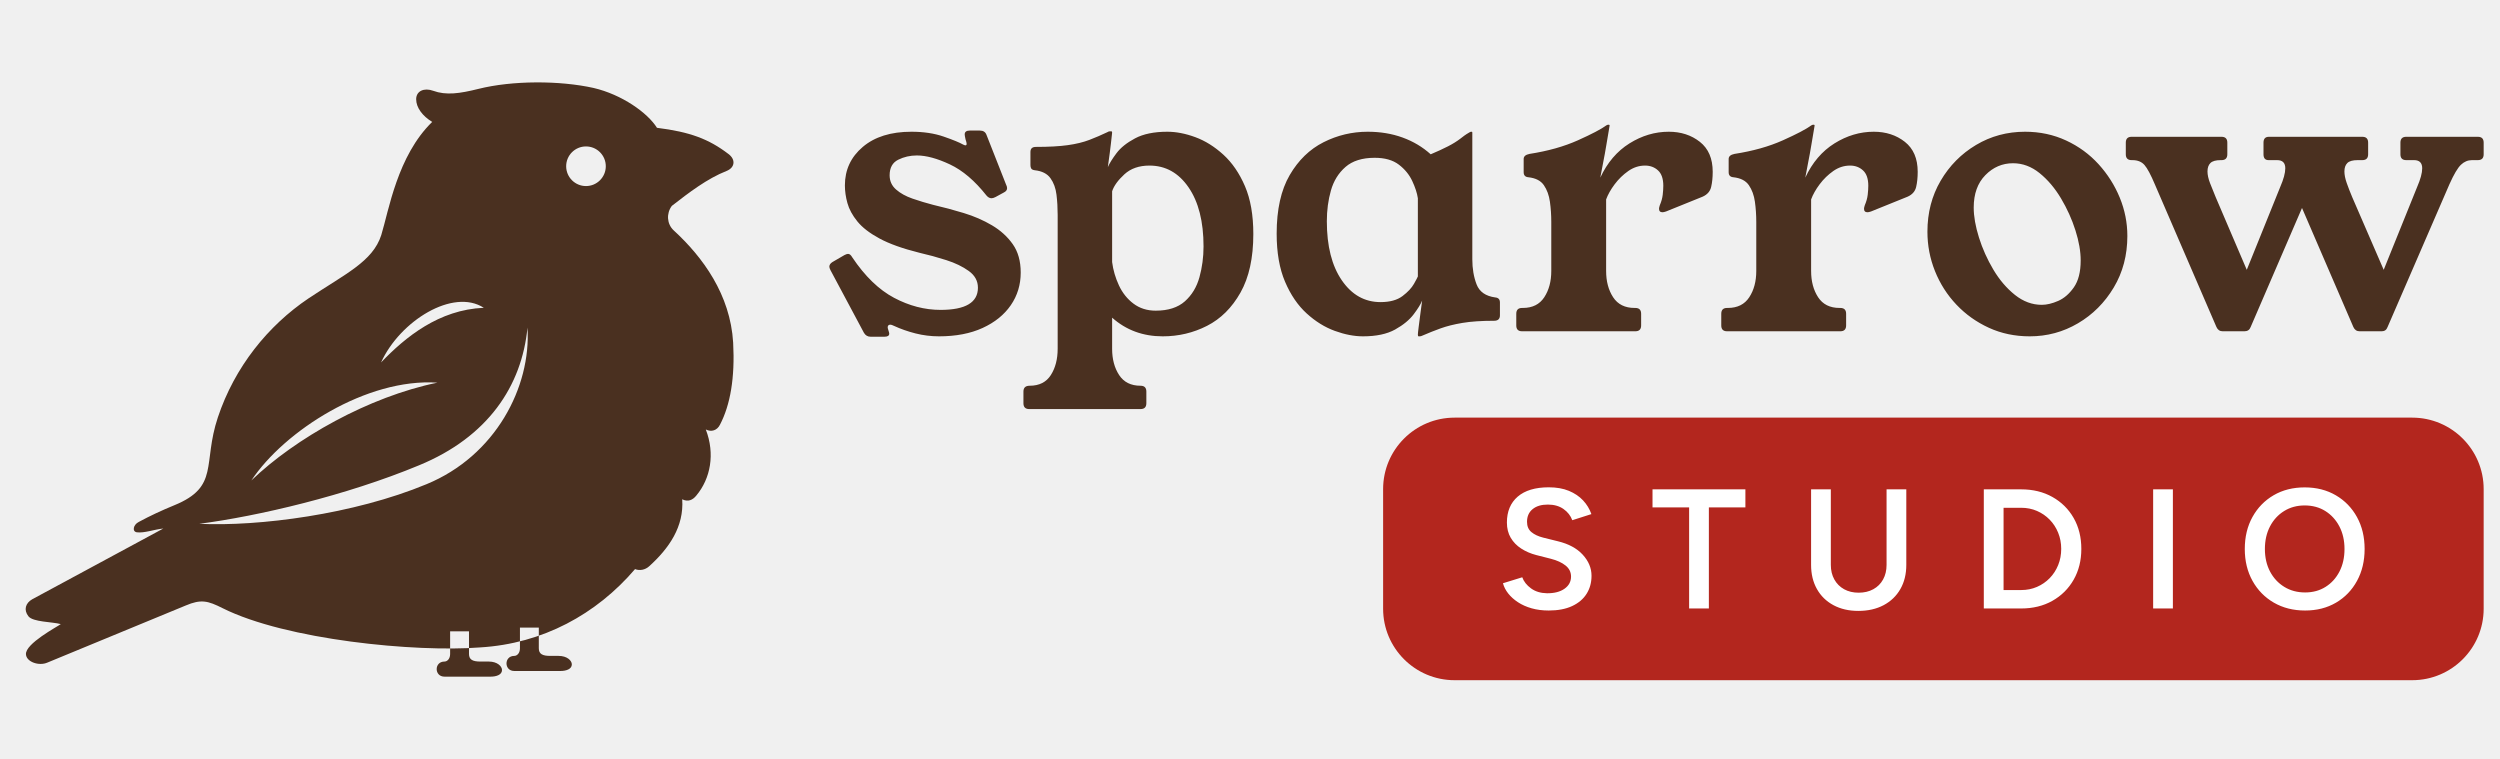
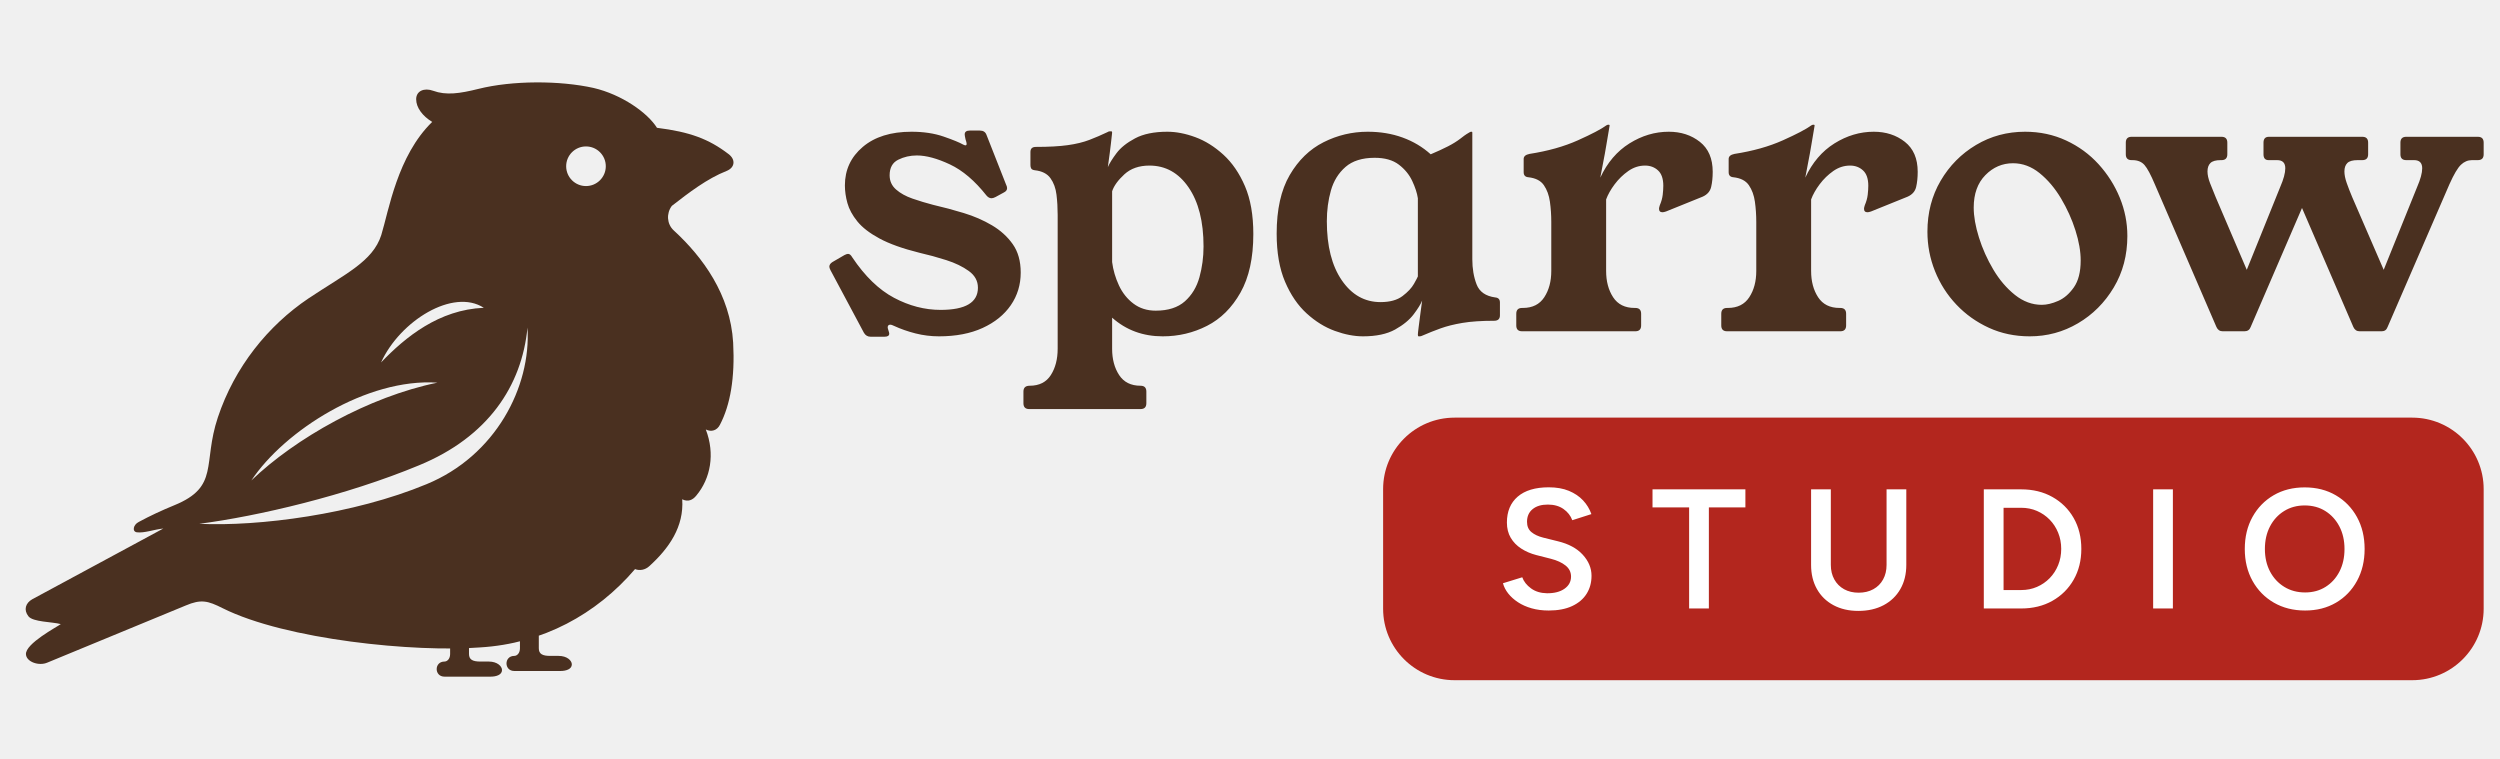
<svg xmlns="http://www.w3.org/2000/svg" viewBox="-10.57 -0.28 154.25 46.82" width="154.25" height="46.82">
  <g id="bird" transform="translate(-9.574 0.722) scale(0.0582104) translate(-95 -135)">
    <g transform="translate(-32 8)">
-       <path fill="#4A3020" fill-rule="evenodd" d="M 806.242,245.252 C 841.103,249.617 861,257 882,273 c 8,6 6.8,14.5 -2,18 -20.4,8 -40,23 -58,37 -6,8 -5.3,19.3 2,26 30.8,28.3 60,68 63,119 2,37 -3,66 -14,87 -3,6 -9,8 -15,5 10,26 5,52 -10,70 -4,5 -9,7 -15,4 2,29 -13.9,51.9 -35,71 -4.2,3.8 -10,5 -15,3 -41,48 -98,79 -164,83 -68.7,5.4 -206.1,-8 -273.2,-41.6 -15.7,-7.9 -22.8,-9.7 -39.1,-2.8 l -146.487,60.454 c -9,4 -22.301,-0.656 -22.801,-8.656 -1.023,-11.327 33.37,-29.372 36.904,-32.095 C 165.205,768.81 144.8,769.2 140,763 c -5.3,-6.8 -3,-14 4,-18 l 139,-75 c -10,1 -20,5 -28,4 -5.3,-0.7 -4,-8 2,-11 11.8,-6.4 24.5,-12.3 37.7,-17.7 48.1,-19.7 29.7,-43.8 46.1,-93.1 17.8,-53.4 53.1,-97.2 96.2,-126.2 39,-26 68,-39 77,-67 8,-26 17,-84 54,-120 -10,-6 -17,-15 -17,-24 0,-9 8.7,-12.4 18,-9 13.7,5 28,3 48,-2 36,-9 86,-9 122,-1 30,7 57.242,26.252 67.242,42.252 z M 587,779 h 20 v 24 c 0,6 4,8 12,8 h 9 c 9,0 14,5 14,9 0,5 -6,7 -12,7 h -49 c -11,0 -11,-16 0,-16 3,0 6,-3 6,-8 z m 74,-4 h 20 v 22 c 0,6 4,8 12,8 h 9 c 9,0 14,5 14,9 0,5 -6,7 -12,7 h -49 c -11,0 -11,-16 0,-16 3,0 6,-3 6,-8 z M 710,286 a 21,21 0 1,0 42,0 a 21,21 0 1,0 -42,0 z M 669,457 c -6,62 -42,116 -115,146 -77,32 -171,54 -233,62 63,3 164,-10 241,-42 73,-30 111,-103 107,-166 z m -95.46,58.386 C 500.985,530.214 422.836,574.31 376.291,619.079 411.28,566.493 498.54,510.386 573.54,515.386 Z m 49.161,-79.36 c -47.597,2 -83.13,31.052 -108.926,57.943 20.143,-44.184 76.451,-78.984 108.926,-57.943 z" />
+       <clipPath id="bird-cutouts" clipPathUnits="userSpaceOnUse">
+         <path clip-rule="evenodd" d="M 0,0 H 1024 V 1024 H 0 Z M 710,286 a 21,21 0 1,0 42,0 a 21,21 0 1,0 -42,0 z M 669,457 c -6,62 -42,116 -115,146 -77,32 -171,54 -233,62 63,3 164,-10 241,-42 73,-30 111,-103 107,-166 z m -95.46,58.386 C 500.985,530.214 422.836,574.31 376.291,619.079 411.28,566.493 498.54,510.386 573.54,515.386 Z m 49.161,-79.36 c -47.597,2 -83.13,31.052 -108.926,57.943 20.143,-44.184 76.451,-78.984 108.926,-57.943 z" />
+       </clipPath>
+       <path fill="#4A3020" clip-path="url(#bird-cutouts)" d="M 806.242,245.252 C 841.103,249.617 861,257 882,273 c 8,6 6.8,14.5 -2,18 -20.4,8 -40,23 -58,37 -6,8 -5.3,19.3 2,26 30.8,28.3 60,68 63,119 2,37 -3,66 -14,87 -3,6 -9,8 -15,5 10,26 5,52 -10,70 -4,5 -9,7 -15,4 2,29 -13.9,51.9 -35,71 -4.2,3.8 -10,5 -15,3 -41,48 -98,79 -164,83 -68.7,5.4 -206.1,-8 -273.2,-41.6 -15.7,-7.9 -22.8,-9.7 -39.1,-2.8 l -146.487,60.454 c -9,4 -22.301,-0.656 -22.801,-8.656 -1.023,-11.327 33.37,-29.372 36.904,-32.095 C 165.205,768.81 144.8,769.2 140,763 c -5.3,-6.8 -3,-14 4,-18 l 139,-75 c -10,1 -20,5 -28,4 -5.3,-0.7 -4,-8 2,-11 11.8,-6.4 24.5,-12.3 37.7,-17.7 48.1,-19.7 29.7,-43.8 46.1,-93.1 17.8,-53.4 53.1,-97.2 96.2,-126.2 39,-26 68,-39 77,-67 8,-26 17,-84 54,-120 -10,-6 -17,-15 -17,-24 0,-9 8.7,-12.4 18,-9 13.7,5 28,3 48,-2 36,-9 86,-9 122,-1 30,7 57.242,26.252 67.242,42.252 z M 587,779 h 20 v 24 c 0,6 4,8 12,8 h 9 c 9,0 14,5 14,9 0,5 -6,7 -12,7 h -49 c -11,0 -11,-16 0,-16 3,0 6,-3 6,-8 z m 74,-4 h 20 v 22 c 0,6 4,8 12,8 h 9 c 9,0 14,5 14,9 0,5 -6,7 -12,7 h -49 c -11,0 -11,-16 0,-16 3,0 6,-3 6,-8 z" />
    </g>
  </g>
  <path id="name" fill="#4A3020" d="M50.848 11.88Q50.704 11.952 50.608 11.952Q50.44 11.952 50.296 11.784Q49.216 10.416 48.04 9.864Q46.864 9.312 46.0 9.312Q45.376 9.312 44.848 9.576Q44.32 9.84 44.32 10.536Q44.32 11.064 44.716 11.412Q45.112 11.76 45.736 11.976Q46.36 12.192 47.008 12.36Q47.944 12.576 48.892 12.864Q49.84 13.152 50.632 13.62Q51.424 14.088 51.916 14.784Q52.408 15.48 52.408 16.536Q52.408 17.664 51.796 18.552Q51.184 19.44 50.056 19.956Q48.928 20.472 47.368 20.472Q46.624 20.472 45.916 20.292Q45.208 20.112 44.584 19.824Q44.44 19.752 44.368 19.752Q44.2 19.752 44.2 19.92Q44.2 19.968 44.248 20.112Q44.296 20.256 44.296 20.304Q44.296 20.496 44.008 20.496H43.144Q42.88 20.496 42.736 20.256L40.672 16.392Q40.6 16.248 40.6 16.176Q40.6 16.008 40.792 15.888L41.536 15.456Q41.68 15.384 41.752 15.384Q41.896 15.384 42.016 15.6Q43.192 17.352 44.596 18.096Q46.0 18.84 47.464 18.84Q49.768 18.84 49.768 17.472Q49.768 16.848 49.204 16.44Q48.64 16.032 47.812 15.768Q46.984 15.504 46.144 15.312Q44.608 14.928 43.696 14.436Q42.784 13.944 42.328 13.38Q41.872 12.816 41.716 12.252Q41.56 11.688 41.56 11.16Q41.56 9.72 42.664 8.784Q43.768 7.848 45.664 7.848Q46.792 7.848 47.656 8.148Q48.52 8.448 48.856 8.64Q48.952 8.688 49.0 8.688Q49.072 8.688 49.072 8.592Q49.072 8.52 49.0 8.304Q48.976 8.184 48.964 8.124Q48.952 8.064 48.952 8.016Q48.952 7.776 49.264 7.776H49.888Q50.2 7.776 50.296 8.04L51.496 11.088Q51.568 11.232 51.568 11.328Q51.568 11.496 51.376 11.592ZM57.784 10.032Q57.928 9.696 58.312 9.18Q58.696 8.664 59.464 8.256Q60.232 7.848 61.456 7.848Q62.272 7.848 63.184 8.184Q64.096 8.52 64.912 9.264Q65.728 10.008 66.244 11.208Q66.76 12.408 66.76 14.16Q66.76 16.368 65.968 17.772Q65.176 19.176 63.904 19.824Q62.632 20.472 61.168 20.472Q59.344 20.472 58.048 19.32V21.24Q58.048 22.2 58.48 22.86Q58.912 23.52 59.8 23.52Q60.16 23.52 60.16 23.88V24.6Q60.16 24.96 59.8 24.96H52.936Q52.576 24.96 52.576 24.6V23.88Q52.576 23.52 52.96 23.52Q53.848 23.52 54.268 22.86Q54.688 22.2 54.688 21.24V12.984Q54.688 12.336 54.616 11.736Q54.544 11.136 54.244 10.716Q53.944 10.296 53.272 10.224Q53.104 10.2 53.056 10.116Q53.008 10.032 53.008 9.912V9.096Q53.008 8.784 53.344 8.784Q54.544 8.784 55.312 8.676Q56.08 8.568 56.644 8.352Q57.208 8.136 57.76 7.872Q57.832 7.824 57.892 7.824Q57.952 7.824 57.976 7.824H58.0Q58.048 7.824 58.048 7.896Q58.048 7.92 58.036 8.016Q58.024 8.112 57.976 8.556Q57.928 9.0 57.784 10.032ZM58.048 15.888Q58.144 16.632 58.468 17.328Q58.792 18.024 59.368 18.456Q59.944 18.888 60.736 18.888Q61.888 18.888 62.536 18.312Q63.184 17.736 63.436 16.824Q63.688 15.912 63.688 14.928Q63.688 12.624 62.764 11.28Q61.84 9.936 60.352 9.936Q59.392 9.936 58.804 10.476Q58.216 11.016 58.048 11.52ZM80.272 15.72Q80.272 16.584 80.536 17.268Q80.8 17.952 81.688 18.072Q81.976 18.096 81.976 18.384V19.176Q81.976 19.512 81.616 19.512Q80.44 19.512 79.66 19.644Q78.88 19.776 78.316 19.98Q77.752 20.184 77.2 20.424Q77.104 20.472 77.032 20.472H76.96Q76.912 20.472 76.912 20.376Q76.912 20.28 76.96 19.908Q77.008 19.536 77.068 19.068Q77.128 18.6 77.176 18.264Q77.056 18.576 76.66 19.104Q76.264 19.632 75.508 20.052Q74.752 20.472 73.528 20.472Q72.712 20.472 71.788 20.136Q70.864 19.8 70.048 19.056Q69.232 18.312 68.716 17.1Q68.2 15.888 68.2 14.136Q68.2 11.904 69.004 10.524Q69.808 9.144 71.092 8.496Q72.376 7.848 73.816 7.848Q74.992 7.848 75.976 8.208Q76.96 8.568 77.704 9.24Q78.328 8.976 78.772 8.748Q79.216 8.52 79.528 8.28Q79.648 8.184 79.78 8.088Q79.912 7.992 80.08 7.896Q80.152 7.848 80.2 7.848H80.224Q80.272 7.848 80.272 7.896ZM76.912 11.952Q76.84 11.472 76.564 10.884Q76.288 10.296 75.736 9.876Q75.184 9.456 74.248 9.456Q73.096 9.456 72.448 10.02Q71.8 10.584 71.548 11.472Q71.296 12.36 71.296 13.368Q71.296 15.672 72.22 17.016Q73.144 18.36 74.608 18.36Q75.472 18.36 75.964 17.988Q76.456 17.616 76.672 17.232Q76.888 16.848 76.912 16.776ZM88.168 10.68Q88.816 9.288 89.968 8.568Q91.12 7.848 92.392 7.848Q93.52 7.848 94.312 8.472Q95.104 9.096 95.104 10.32Q95.104 10.848 95.008 11.256Q94.912 11.664 94.48 11.856L92.224 12.768Q92.08 12.816 92.008 12.816Q91.792 12.816 91.792 12.6Q91.792 12.528 91.84 12.384Q91.984 12.048 92.02 11.736Q92.056 11.424 92.056 11.184Q92.056 10.536 91.732 10.236Q91.408 9.936 90.928 9.936Q90.376 9.936 89.896 10.272Q89.416 10.608 89.056 11.088Q88.696 11.568 88.528 12.024V16.44Q88.528 17.4 88.96 18.06Q89.392 18.72 90.28 18.72H90.328Q90.688 18.72 90.688 19.08V19.8Q90.688 20.16 90.328 20.16H83.344Q82.984 20.16 82.984 19.8V19.08Q82.984 18.72 83.344 18.72H83.392Q84.28 18.72 84.712 18.06Q85.144 17.4 85.144 16.44V13.416Q85.144 12.768 85.06 12.168Q84.976 11.568 84.688 11.148Q84.4 10.728 83.728 10.656Q83.44 10.632 83.44 10.344V9.528Q83.44 9.288 83.8 9.216Q85.504 8.952 86.788 8.376Q88.072 7.8 88.528 7.464Q88.6 7.416 88.648 7.416H88.696Q88.744 7.416 88.744 7.464Q88.744 7.488 88.684 7.824Q88.624 8.16 88.54 8.676Q88.456 9.192 88.348 9.732Q88.24 10.272 88.168 10.68ZM100.816 10.68Q101.464 9.288 102.616 8.568Q103.768 7.848 105.04 7.848Q106.168 7.848 106.96 8.472Q107.752 9.096 107.752 10.32Q107.752 10.848 107.656 11.256Q107.56 11.664 107.128 11.856L104.872 12.768Q104.728 12.816 104.656 12.816Q104.44 12.816 104.44 12.6Q104.44 12.528 104.488 12.384Q104.632 12.048 104.668 11.736Q104.704 11.424 104.704 11.184Q104.704 10.536 104.38 10.236Q104.056 9.936 103.576 9.936Q103.024 9.936 102.544 10.272Q102.064 10.608 101.704 11.088Q101.344 11.568 101.176 12.024V16.44Q101.176 17.4 101.608 18.06Q102.04 18.72 102.928 18.72H102.976Q103.336 18.72 103.336 19.08V19.8Q103.336 20.16 102.976 20.16H95.992Q95.632 20.16 95.632 19.8V19.08Q95.632 18.72 95.992 18.72H96.04Q96.928 18.72 97.36 18.06Q97.792 17.4 97.792 16.44V13.416Q97.792 12.768 97.708 12.168Q97.624 11.568 97.336 11.148Q97.048 10.728 96.376 10.656Q96.088 10.632 96.088 10.344V9.528Q96.088 9.288 96.448 9.216Q98.152 8.952 99.436 8.376Q100.72 7.8 101.176 7.464Q101.248 7.416 101.296 7.416H101.344Q101.392 7.416 101.392 7.464Q101.392 7.488 101.332 7.824Q101.272 8.16 101.188 8.676Q101.104 9.192 100.996 9.732Q100.888 10.272 100.816 10.68ZM114.376 7.848Q115.744 7.848 116.908 8.388Q118.072 8.928 118.912 9.852Q119.752 10.776 120.22 11.916Q120.688 13.056 120.688 14.28Q120.688 16.056 119.848 17.46Q119.008 18.864 117.64 19.668Q116.272 20.472 114.664 20.472Q113.296 20.472 112.144 19.944Q110.992 19.416 110.14 18.516Q109.288 17.616 108.82 16.452Q108.352 15.288 108.352 14.016Q108.352 12.264 109.168 10.872Q109.984 9.48 111.352 8.664Q112.72 7.848 114.376 7.848ZM115.408 18.528Q115.864 18.528 116.416 18.288Q116.968 18.048 117.388 17.448Q117.808 16.848 117.808 15.792Q117.808 14.952 117.484 13.932Q117.16 12.912 116.596 11.964Q116.032 11.016 115.276 10.404Q114.52 9.792 113.632 9.792Q112.648 9.792 111.928 10.524Q111.208 11.256 111.208 12.528Q111.208 13.344 111.532 14.376Q111.856 15.408 112.42 16.356Q112.984 17.304 113.752 17.916Q114.52 18.528 115.408 18.528ZM142.312 8.16Q142.672 8.16 142.672 8.52V9.24Q142.672 9.6 142.312 9.6H141.952Q141.568 9.6 141.268 9.888Q140.968 10.176 140.56 11.088L136.744 19.896Q136.648 20.16 136.384 20.16H135.016Q134.752 20.16 134.632 19.896L131.464 12.552L128.296 19.896Q128.2 20.16 127.912 20.16H126.568Q126.304 20.16 126.184 19.896L122.392 11.112Q122.008 10.2 121.744 9.9Q121.48 9.6 121 9.6H120.952Q120.592 9.6 120.592 9.24V8.52Q120.592 8.16 120.952 8.16H126.496Q126.856 8.16 126.856 8.52V9.24Q126.856 9.6 126.496 9.6H126.448Q125.992 9.6 125.812 9.78Q125.632 9.96 125.632 10.296Q125.632 10.608 125.788 11.016Q125.944 11.424 126.136 11.88L128.056 16.368L130.12 11.256Q130.432 10.536 130.432 10.104Q130.432 9.6 129.928 9.6H129.4Q129.088 9.6 129.088 9.24V8.52Q129.088 8.16 129.424 8.16H135.184Q135.544 8.16 135.544 8.52V9.24Q135.544 9.6 135.184 9.6H134.896Q134.44 9.6 134.26 9.78Q134.08 9.96 134.08 10.296Q134.08 10.608 134.224 11.016Q134.368 11.424 134.56 11.88L136.504 16.368L138.568 11.256Q138.88 10.536 138.88 10.104Q138.88 9.6 138.376 9.6H137.896Q137.536 9.6 137.536 9.24V8.52Q137.536 8.16 137.896 8.16Z" />
  <g id="tag">
    <rect id="tag-band" x="74.768" y="25.488" width="67.904" height="16.200" rx="4.410" fill="#B3261E" />
    <path id="tag-text" fill="#FFFFFF" d="M84.985 37.389Q84.41 37.389 83.932 37.253Q83.453 37.117 83.088 36.877Q82.723 36.637 82.487 36.338Q82.252 36.039 82.163 35.706L83.353 35.338Q83.495 35.732 83.894 36.023Q84.293 36.315 84.881 36.324Q85.559 36.329 85.961 36.044Q86.363 35.759 86.363 35.295Q86.363 34.883 86.025 34.612Q85.688 34.342 85.117 34.196L84.218 33.967Q83.699 33.832 83.289 33.566Q82.878 33.301 82.642 32.901Q82.406 32.502 82.406 31.962Q82.406 30.935 83.074 30.361Q83.743 29.787 84.991 29.787Q85.702 29.787 86.229 30.004Q86.756 30.222 87.104 30.593Q87.451 30.964 87.619 31.44L86.44 31.817Q86.286 31.398 85.897 31.125Q85.508 30.852 84.931 30.852Q84.335 30.852 83.991 31.135Q83.647 31.418 83.647 31.914Q83.647 32.325 83.918 32.55Q84.189 32.776 84.645 32.891L85.548 33.115Q86.544 33.355 87.085 33.945Q87.627 34.536 87.627 35.245Q87.627 35.874 87.323 36.357Q87.019 36.84 86.429 37.115Q85.84 37.389 84.985 37.389ZM93.649 37.263V31.028H91.39V29.913H97.121V31.028H94.867V37.263ZM104.087 37.413Q103.213 37.413 102.554 37.059Q101.895 36.705 101.535 36.065Q101.174 35.425 101.174 34.573V29.913H102.392V34.573Q102.392 35.084 102.608 35.472Q102.824 35.861 103.211 36.075Q103.599 36.289 104.108 36.289Q104.624 36.289 105.014 36.075Q105.404 35.861 105.617 35.472Q105.831 35.084 105.831 34.573V29.913H107.049V34.573Q107.049 35.425 106.683 36.065Q106.317 36.705 105.65 37.059Q104.983 37.413 104.087 37.413ZM111.831 37.263V29.913H114.139Q115.227 29.913 116.063 30.383Q116.9 30.852 117.374 31.679Q117.848 32.507 117.848 33.588Q117.848 34.659 117.374 35.489Q116.9 36.318 116.063 36.791Q115.227 37.263 114.139 37.263ZM113.05 36.126H114.139Q114.661 36.126 115.109 35.932Q115.557 35.739 115.895 35.393Q116.232 35.047 116.419 34.585Q116.607 34.123 116.607 33.588Q116.607 33.053 116.419 32.591Q116.232 32.129 115.895 31.783Q115.557 31.437 115.109 31.244Q114.661 31.05 114.139 31.05H113.05ZM122.279 37.263V29.913H123.497V37.263ZM131.655 37.389Q130.567 37.389 129.727 36.904Q128.887 36.418 128.41 35.56Q127.933 34.702 127.933 33.593Q127.933 32.474 128.407 31.618Q128.881 30.762 129.712 30.277Q130.543 29.792 131.63 29.792Q132.717 29.792 133.551 30.28Q134.385 30.768 134.856 31.624Q135.327 32.48 135.327 33.593Q135.327 34.702 134.858 35.56Q134.39 36.418 133.563 36.904Q132.735 37.389 131.655 37.389ZM131.656 36.274Q132.371 36.274 132.918 35.93Q133.466 35.586 133.776 34.982Q134.086 34.378 134.086 33.592Q134.086 32.807 133.77 32.201Q133.454 31.596 132.903 31.251Q132.352 30.906 131.629 30.906Q130.916 30.906 130.36 31.251Q129.805 31.595 129.489 32.2Q129.174 32.806 129.174 33.592Q129.174 34.378 129.491 34.982Q129.809 35.586 130.371 35.93Q130.932 36.274 131.656 36.274Z" />
  </g>
</svg>
